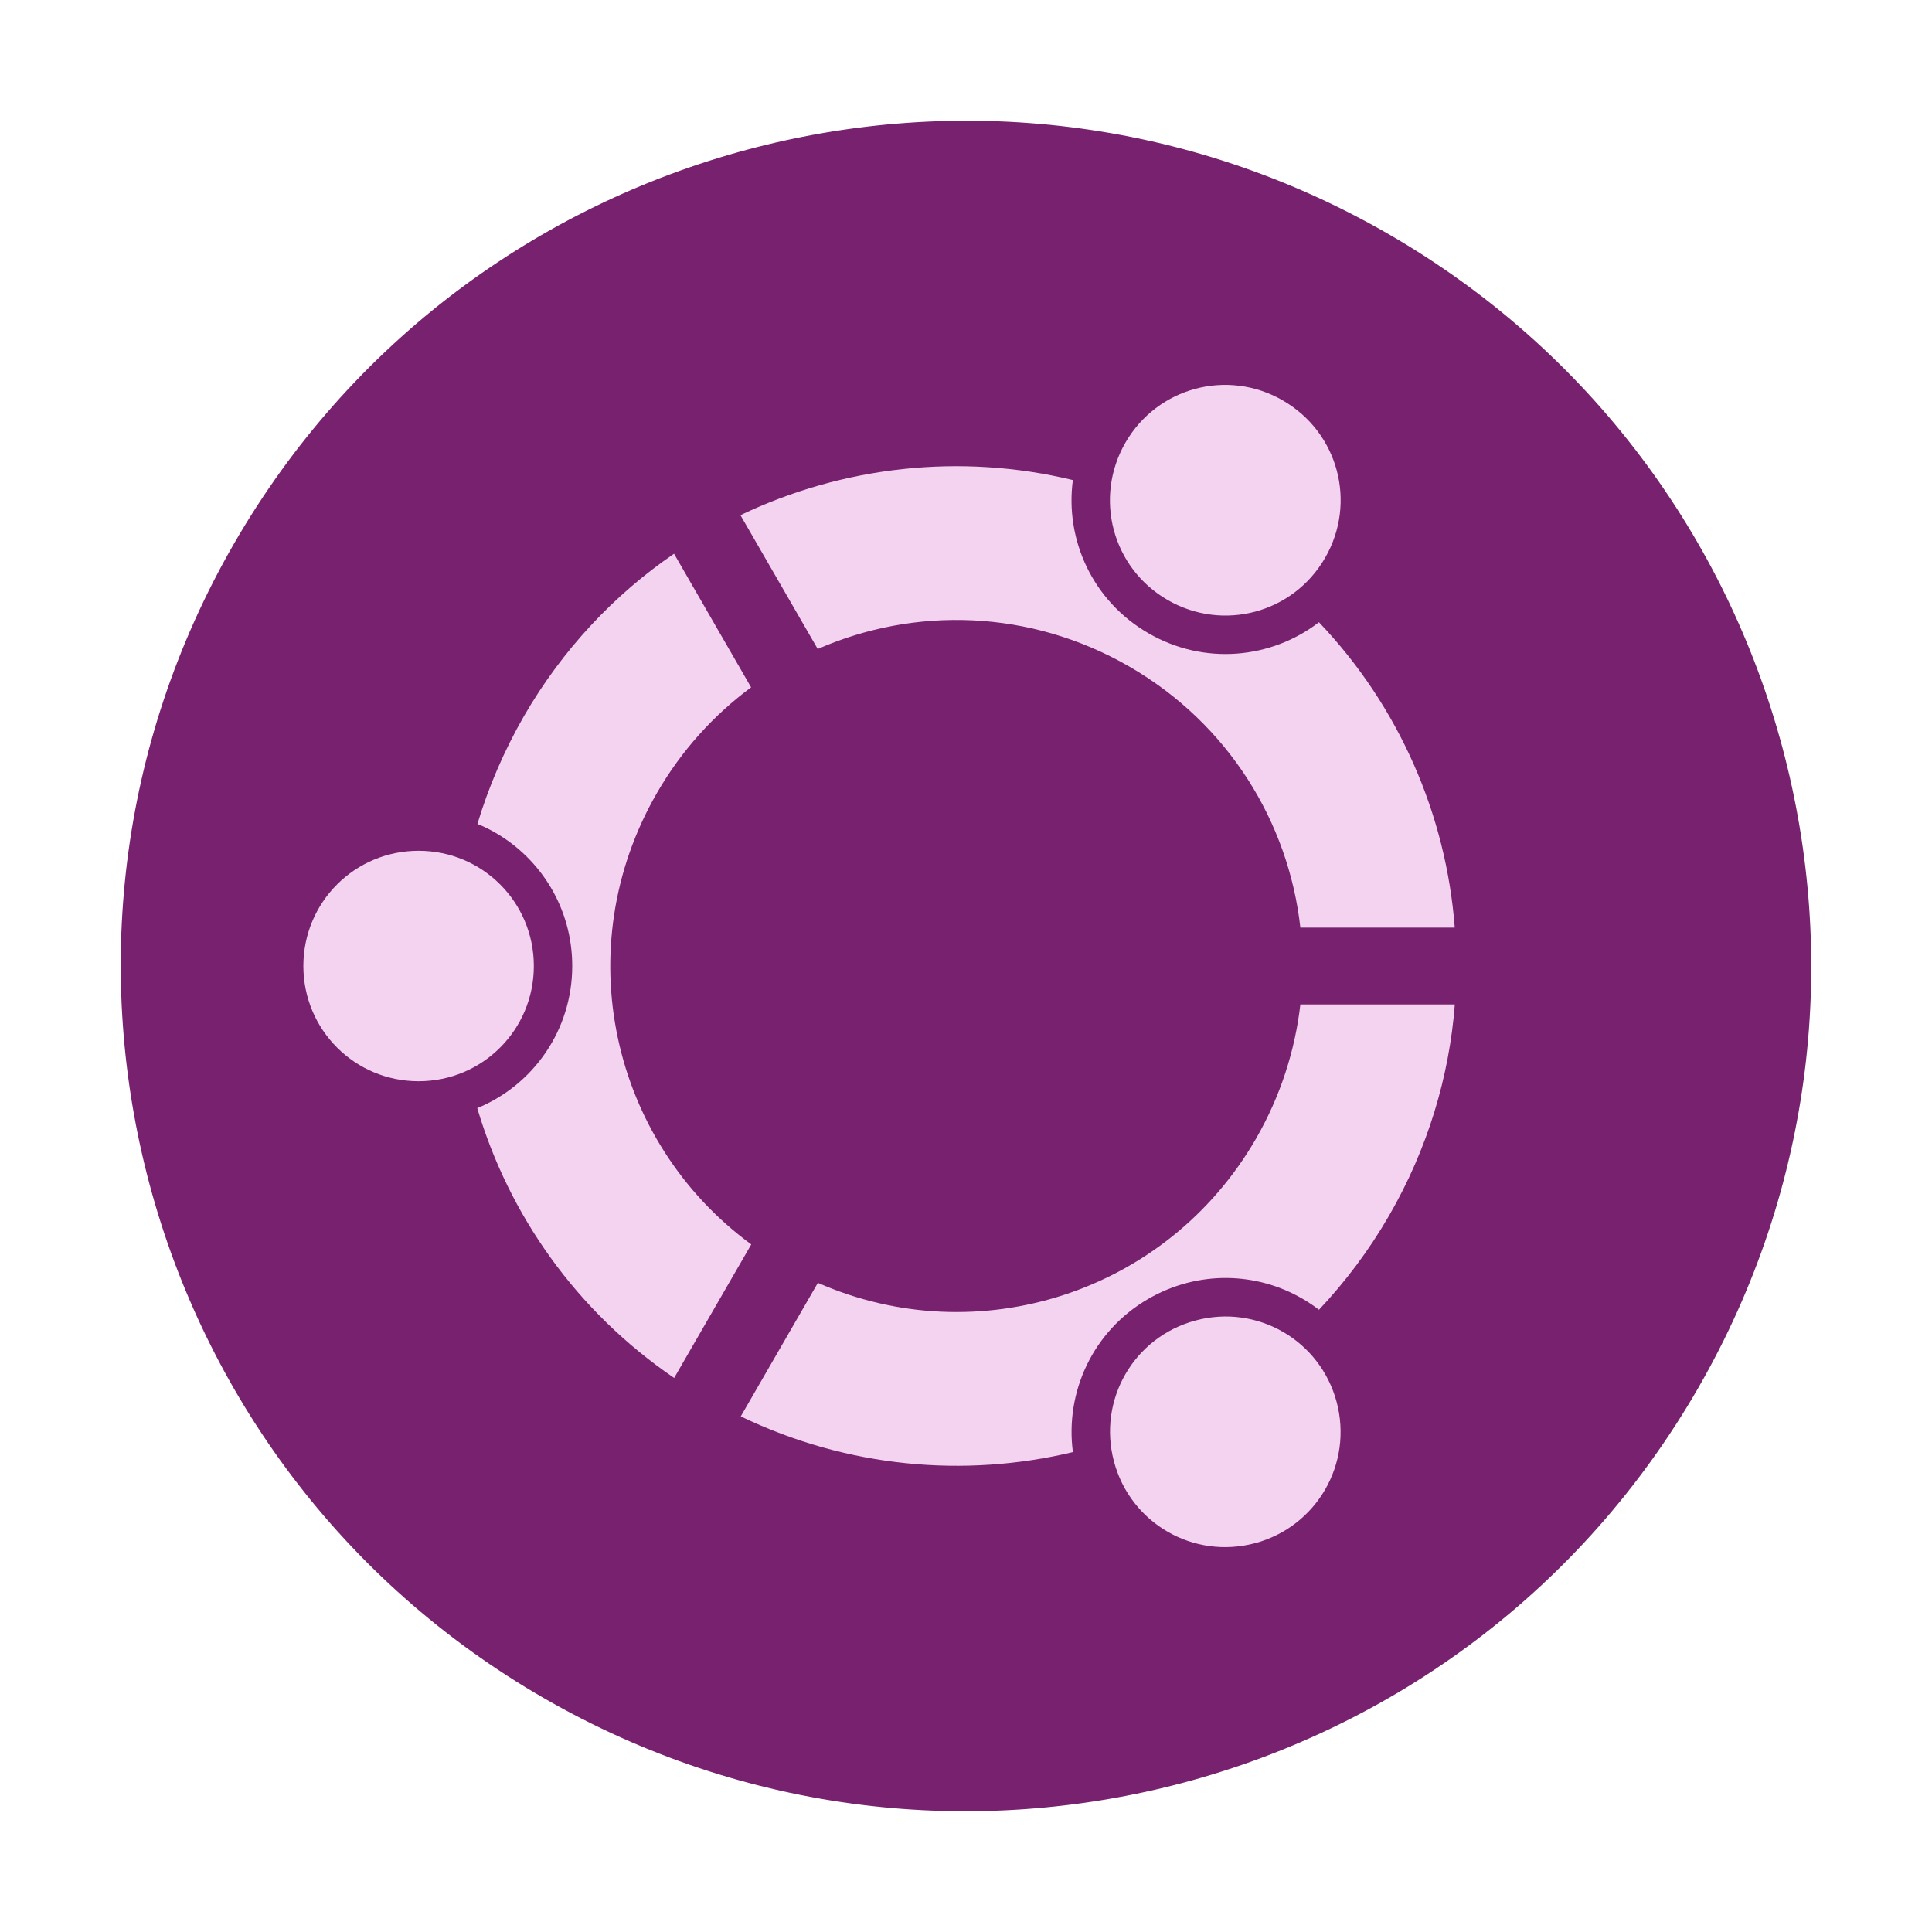
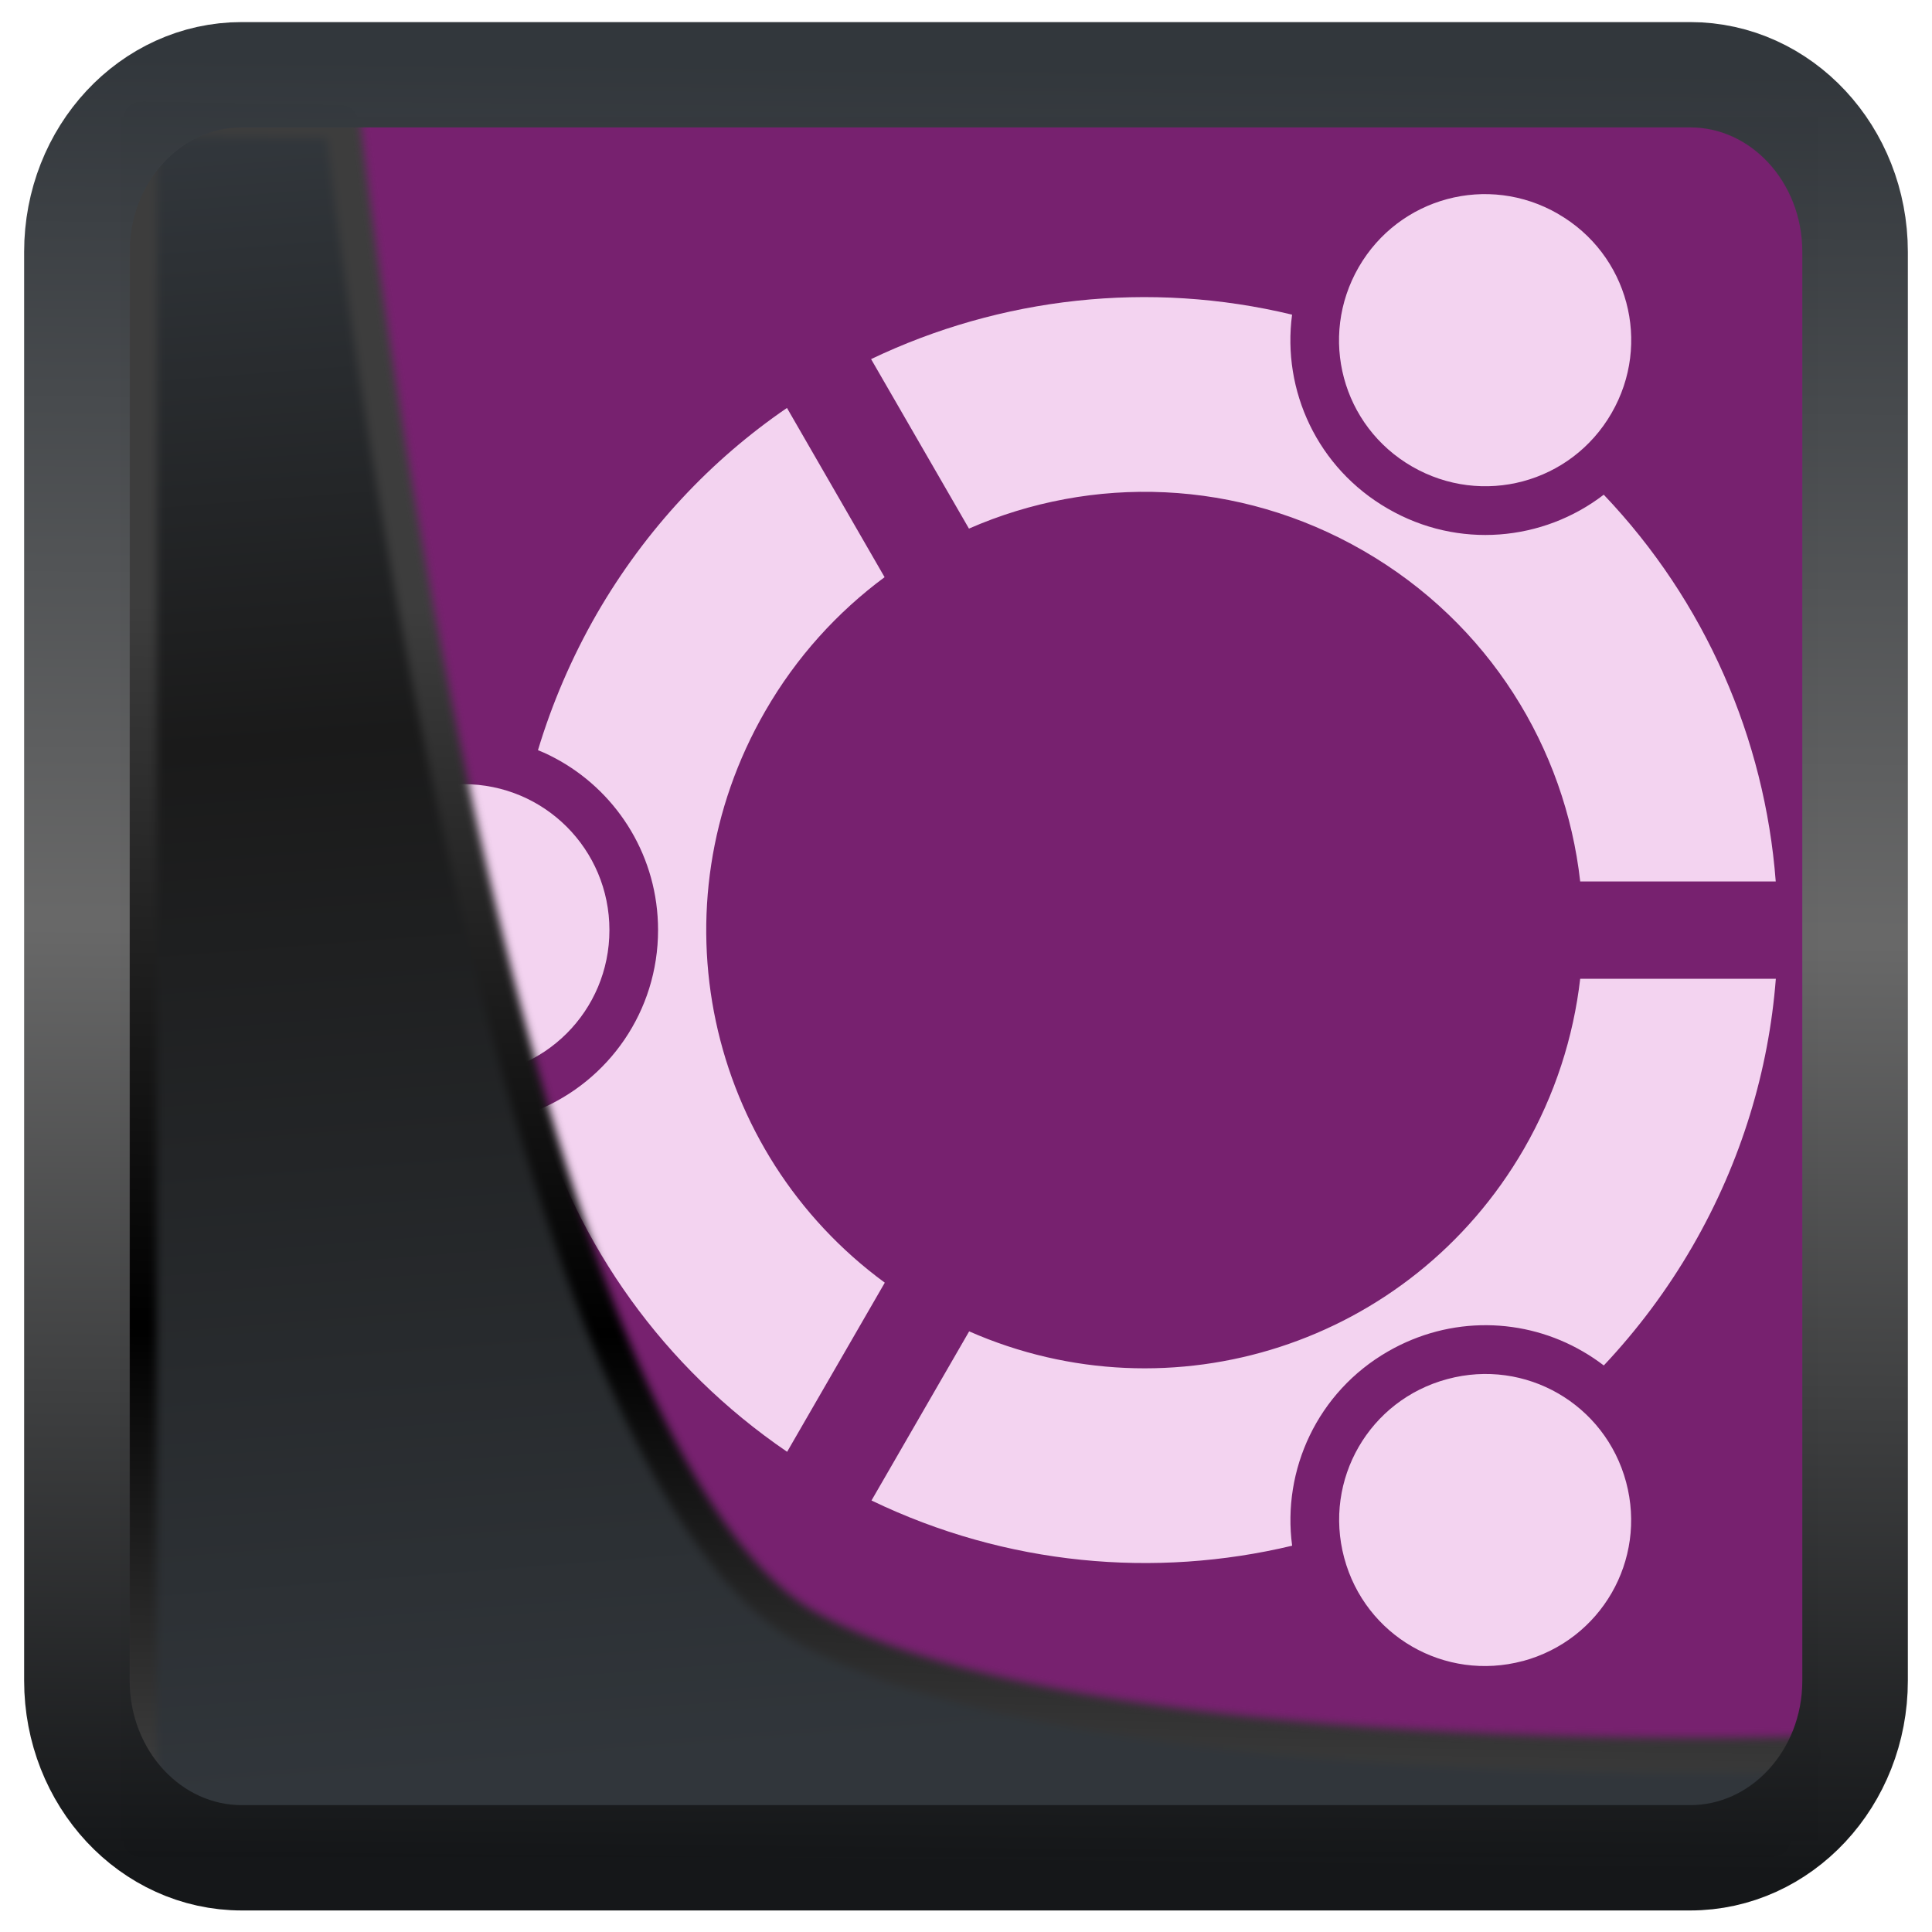
- <svg xmlns="http://www.w3.org/2000/svg" xmlns:xlink="http://www.w3.org/1999/xlink" height="48" width="48" version="1.1" id="svg1886">
-   <defs id="defs1890">
-     <linearGradient id="m" x1="68.21" x2="148.521" y1="177.751" y2="258.061" gradientUnits="userSpaceOnUse" gradientTransform="matrix(0.3762618,0,0,0.3762619,-16.51834,-57.72618)">
-       <stop stop-color="#59f" offset="0" id="stop3371" />
-       <stop stop-color="#06f" offset="1" id="stop3373" />
+ <svg xmlns="http://www.w3.org/2000/svg" xmlns:xlink="http://www.w3.org/1999/xlink" width="32" height="32" version="1.1" viewBox="0 0 32 32" id="svg22">
+   <defs id="defs12">
+     <linearGradient id="linearGradient1005-3-3" x1="5.253" x2="9.382" y1="15.383" y2="2.942" gradientTransform="matrix(0.99999,0,0,0.99999,1.632,-0.61743)" gradientUnits="userSpaceOnUse">
+       <stop stop-color="#fa8200" offset="0" id="stop2" />
+       <stop stop-color="#ff9600" offset=".37" id="stop4" />
+       <stop stop-color="#ffb400" offset="1" id="stop6" />
    </linearGradient>
-     <linearGradient id="l" x1="220.306" x2="54.439" y1="207.919" y2="42.052" gradientTransform="matrix(0.1679942,0,0,0.1635966,5.931304,-1.941496)" gradientUnits="userSpaceOnUse" xlink:href="#a-3" />
-     <linearGradient id="a-3">
-       <stop stop-color="#2a7fff" offset="0" id="stop3327" style="stop-color:#00ccff;stop-opacity:1" />
-       <stop stop-color="#0cf" offset="1" id="stop3329" style="stop-color:#0088aa;stop-opacity:1" />
+     <filter id="filter4014" x="-0.062" y="-0.058" width="1.125" height="1.115" color-interpolation-filters="sRGB">
+       <feGaussianBlur stdDeviation="1.094" id="feGaussianBlur9" />
+     </filter>
+     <linearGradient xlink:href="#linearGradient3487" id="linearGradient3403" gradientUnits="userSpaceOnUse" x1="6.949" y1="4.555" x2="11.215" y2="59.052" />
+     <linearGradient id="linearGradient3487">
+       <stop style="stop-color:#32373c;stop-opacity:1" offset="0" id="stop3481" />
+       <stop id="stop3483" offset="0.368" style="stop-color:#1a1a1a;stop-opacity:1" />
+       <stop style="stop-color:#31363b;stop-opacity:1" offset="1" id="stop3485" />
    </linearGradient>
-     <linearGradient id="linearGradient2356">
-       <stop offset="0" id="stop2" />
-       <stop offset="1" stop-opacity="0" id="stop4" />
+     <linearGradient xlink:href="#linearGradient20604" id="linearGradient20558" gradientUnits="userSpaceOnUse" x1="25.802" y1="20.374" x2="25.111" y2="58.913" />
+     <linearGradient id="linearGradient20604">
+       <stop id="stop20598" offset="0" style="stop-color:#3d3d3d;stop-opacity:1" />
+       <stop style="stop-color:#000000;stop-opacity:1" offset="0.618" id="stop20600" />
+       <stop id="stop20602" offset="1" style="stop-color:#3d3d3d;stop-opacity:1" />
    </linearGradient>
-     <linearGradient id="linearGradient1978" x1="-59.235" x2="-59.235" y1="0.704" y2="-11.929" gradientTransform="matrix(2.886236,0,0,2.886236,194.4653,42.90783)" gradientUnits="userSpaceOnUse">
-       <stop stop-color="#0fd3cd" offset="0" id="stop2-3" />
-       <stop stop-color="#52ffb9" offset="1" id="stop4-6" style="stop-color:#80b3ff;stop-opacity:1" />
+     <filter style="color-interpolation-filters:sRGB" id="filter20720" x="-0.017" y="-0.016" width="1.034" height="1.033">
+       <feGaussianBlur stdDeviation="0.147" id="feGaussianBlur20722" />
+     </filter>
+     <linearGradient gradientTransform="translate(0.360678,-0.1301695)" xlink:href="#linearGradient4555" id="linearGradient4557" x1="43.5" y1="64.012" x2="44.142" y2="0.306" gradientUnits="userSpaceOnUse" />
+     <linearGradient id="linearGradient4555">
+       <stop style="stop-color:#141618;stop-opacity:1" offset="0" id="stop4551" />
+       <stop id="stop4559" offset="0.518" style="stop-color:#686868;stop-opacity:1" />
+       <stop style="stop-color:#31363b;stop-opacity:1" offset="1" id="stop4553" />
    </linearGradient>
-     <linearGradient id="linearGradient1988" x1="-59.235" x2="-59.235" y1="0.704" y2="-11.929" gradientTransform="matrix(2.416618,0,0,2.416619,166.7089,39.83085)" gradientUnits="userSpaceOnUse">
-       <stop stop-color="#00a0a2" offset="0" id="stop7" />
-       <stop stop-color="#2fde8b" offset="1" id="stop9" style="stop-color:#00ccff;stop-opacity:1" />
-     </linearGradient>
-     <filter id="filter1877" x="-0.027" y="-0.021" width="1.055" height="1.043" color-interpolation-filters="sRGB">
-       <feGaussianBlur stdDeviation="0.073" id="feGaussianBlur12" />
+     <filter style="color-interpolation-filters:sRGB" id="filter4601" x="-0.03" width="1.06" y="-0.03" height="1.06">
+       <feGaussianBlur stdDeviation="0.015" id="feGaussianBlur4603" />
    </filter>
-     <linearGradient id="k" x1="430.56" x2="433.31" y1="536.57" y2="524.17" gradientTransform="matrix(1.395151,0,0,1.395151,-578.1883,-716.3743)" gradientUnits="userSpaceOnUse">
-       <stop stop-color="#c4e7f9" offset="0" id="stop15" />
-       <stop stop-color="#edfafd" offset="1" id="stop17" />
-     </linearGradient>
-     <linearGradient xlink:href="#linearGradient4202" id="linearGradient4208" x1="407.793" y1="520.559" x2="408.571" y2="543.798" gradientUnits="userSpaceOnUse" gradientTransform="matrix(1.075,0,0,1.05,-415.2142,-525.9879)" />
-     <linearGradient id="linearGradient4202">
-       <stop style="stop-color:#a17bdb;stop-opacity:1;" offset="0" id="stop7-3" />
-       <stop style="stop-color:#00ccff;stop-opacity:1;" offset="1" id="stop9-6" />
-     </linearGradient>
-     <linearGradient xlink:href="#linearGradient2356" id="linearGradient4348" x1="15.319" y1="12.214" x2="39.408" y2="36.303" gradientUnits="userSpaceOnUse" gradientTransform="matrix(1.048973,0,0,1.05,-1.194207,-1.2)" />
  </defs>
-   <linearGradient id="a">
-     <stop offset="0" id="stop1845" />
-     <stop offset="1" stop-opacity="0" id="stop1847" />
-   </linearGradient>
-   <linearGradient id="b" gradientUnits="userSpaceOnUse" x1="16" x2="34.942" xlink:href="#a" y1="11" y2="29.942" />
-   <linearGradient id="c" gradientTransform="matrix(.7071068 .7071068 -.7071068 .7071068 0 0)" gradientUnits="userSpaceOnUse" x1="31.021" x2="43.104" xlink:href="#a" y1="-9.896" y2="-9.896" />
-   <linearGradient id="d" gradientUnits="userSpaceOnUse" x1="23.716" x2="26.348" xlink:href="#a" y1="13.219" y2="15.851" />
-   <linearGradient id="e" gradientTransform="matrix(1.045442 0 0 1.029884 46.07684 3.856842)" gradientUnits="userSpaceOnUse" x1="-45.222" x2=".692" y1="-4.91" y2="41.697">
-     <stop offset="0" stop-color="#2bc0ff" id="stop1853" />
-     <stop offset="1" stop-color="#1d99f3" id="stop1855" />
-   </linearGradient>
-   <path d="M 34.499,5.817 C 44.543,11.615 47.981,24.455 42.183,34.499 36.385,44.543 23.545,47.981 13.501,42.183 3.457,36.385 0.019,23.545 5.817,13.501 11.615,3.457 24.455,0.019 34.499,5.817 Z m 0,0" id="path2-3" style="fill:#77216f;fill-opacity:1" />
-   <path style="fill:#f3d3f0;fill-opacity:1;fill-rule:nonzero;stroke:none;stroke-width:0.962" d="m 26.655,11.927 c -2.803,-0.676 -5.719,-0.342 -8.259,0.872 l 1.92,3.325 c 2.412,-1.056 5.276,-0.988 7.741,0.436 2.465,1.424 3.957,3.87 4.25,6.486 h 3.836 c -0.214,-2.803 -1.383,-5.497 -3.374,-7.587 -1.187,0.913 -2.852,1.075 -4.235,0.274 -1.383,-0.797 -2.078,-2.318 -1.879,-3.806 z m -9.909,1.83 c -1.484,1.015 -2.769,2.375 -3.731,4.039 -0.496,0.864 -0.879,1.762 -1.154,2.675 0.154,0.06 0.301,0.135 0.44,0.214 1.146,0.658 1.916,1.894 1.916,3.314 0,1.597 -0.973,2.961 -2.36,3.532 0.785,2.649 2.457,5.043 4.892,6.704 l 1.916,-3.318 c -3.495,-2.563 -4.562,-7.372 -2.345,-11.213 0.612,-1.063 1.417,-1.943 2.341,-2.627 z m 19.397,11.198 h -3.836 c -0.132,1.142 -0.492,2.277 -1.105,3.34 -2.221,3.84 -6.918,5.321 -10.882,3.577 l -1.916,3.318 c 2.653,1.278 5.565,1.529 8.252,0.887 -0.199,-1.488 0.496,-3.014 1.879,-3.81 1.232,-0.71 2.683,-0.665 3.825,0 0.143,0.083 0.278,0.173 0.41,0.274 0.654,-0.695 1.24,-1.473 1.74,-2.337 0.962,-1.665 1.496,-3.457 1.635,-5.249 z m 0,0" id="path4-6" />
-   <path style="fill:#f3d3f0;fill-opacity:1;fill-rule:nonzero;stroke:none;stroke-width:0.962" d="m 31.874,9.951 c 1.375,0.793 1.841,2.536 1.048,3.908 -0.793,1.375 -2.536,1.841 -3.912,1.048 -1.375,-0.793 -1.841,-2.536 -1.048,-3.912 0.793,-1.372 2.536,-1.841 3.912,-1.045 z m 0,0" id="path6-7" />
-   <path style="fill:#f3d3f0;fill-opacity:1;fill-rule:nonzero;stroke:none;stroke-width:0.962" d="m 13.263,24 c 0,1.586 -1.278,2.863 -2.863,2.863 -1.586,0 -2.863,-1.278 -2.863,-2.863 0,-1.586 1.278,-2.863 2.863,-2.863 1.586,0 2.863,1.278 2.863,2.863 z m 0,0" id="path8-5" />
-   <path style="fill:#f3d3f0;fill-opacity:1;fill-rule:nonzero;stroke:none;stroke-width:0.962" d="m 31.183,38.339 c -1.533,0.41 -3.096,-0.492 -3.506,-2.025 -0.41,-1.533 0.492,-3.096 2.025,-3.506 1.533,-0.413 3.096,0.492 3.506,2.022 0.41,1.533 -0.492,3.096 -2.025,3.51 z m 0,0" id="path10-3" />
+   <rect style="display:inline;fill:#77216f;fill-opacity:1;fill-rule:evenodd;stroke:none;stroke-width:0.62;stroke-linejoin:round;stroke-miterlimit:7.8" id="rect1192" width="28.126" height="28.545" x="1.991" y="1.943" ry="0" />
+   <g id="g864" transform="matrix(0.8443036,0,0,0.8443036,-1.103929,-4.858265)">
+     <path style="fill:#f3d3f0;fill-opacity:1;fill-rule:nonzero;stroke:none;stroke-width:0.962" d="m 26.655,11.927 c -2.803,-0.676 -5.719,-0.342 -8.259,0.872 l 1.92,3.325 c 2.412,-1.056 5.276,-0.988 7.741,0.436 2.465,1.424 3.957,3.87 4.25,6.486 h 3.836 c -0.214,-2.803 -1.383,-5.497 -3.374,-7.587 -1.187,0.913 -2.852,1.075 -4.235,0.274 -1.383,-0.797 -2.078,-2.318 -1.879,-3.806 z m -9.909,1.83 c -1.484,1.015 -2.769,2.375 -3.731,4.039 -0.496,0.864 -0.879,1.762 -1.154,2.675 0.154,0.06 0.301,0.135 0.44,0.214 1.146,0.658 1.916,1.894 1.916,3.314 0,1.597 -0.973,2.961 -2.36,3.532 0.785,2.649 2.457,5.043 4.892,6.704 l 1.916,-3.318 c -3.495,-2.563 -4.562,-7.372 -2.345,-11.213 0.612,-1.063 1.417,-1.943 2.341,-2.627 z m 19.397,11.198 h -3.836 c -0.132,1.142 -0.492,2.277 -1.105,3.34 -2.221,3.84 -6.918,5.321 -10.882,3.577 l -1.916,3.318 c 2.653,1.278 5.565,1.529 8.252,0.887 -0.199,-1.488 0.496,-3.014 1.879,-3.81 1.232,-0.71 2.683,-0.665 3.825,0 0.143,0.083 0.278,0.173 0.41,0.274 0.654,-0.695 1.24,-1.473 1.74,-2.337 0.962,-1.665 1.496,-3.457 1.635,-5.249 z m 0,0" id="path4-6" />
+     <path style="fill:#f3d3f0;fill-opacity:1;fill-rule:nonzero;stroke:none;stroke-width:0.962" d="m 31.874,9.951 c 1.375,0.793 1.841,2.536 1.048,3.908 -0.793,1.375 -2.536,1.841 -3.912,1.048 -1.375,-0.793 -1.841,-2.536 -1.048,-3.912 0.793,-1.372 2.536,-1.841 3.912,-1.045 z m 0,0" id="path6-7" />
+     <path style="fill:#f3d3f0;fill-opacity:1;fill-rule:nonzero;stroke:none;stroke-width:0.962" d="m 13.263,24 c 0,1.586 -1.278,2.863 -2.863,2.863 -1.586,0 -2.863,-1.278 -2.863,-2.863 0,-1.586 1.278,-2.863 2.863,-2.863 1.586,0 2.863,1.278 2.863,2.863 z m 0,0" id="path8-5" />
+     <path style="fill:#f3d3f0;fill-opacity:1;fill-rule:nonzero;stroke:none;stroke-width:0.962" d="m 31.183,38.339 c -1.533,0.41 -3.096,-0.492 -3.506,-2.025 -0.41,-1.533 0.492,-3.096 2.025,-3.506 1.533,-0.413 3.096,0.492 3.506,2.022 0.41,1.533 -0.492,3.096 -2.025,3.51 z m 0,0" id="path10-3" />
+   </g>
+   <path style="display:inline;mix-blend-mode:normal;fill:url(#linearGradient3403);fill-opacity:1;stroke:url(#linearGradient20558);stroke-width:1.162;stroke-linecap:butt;stroke-linejoin:round;stroke-miterlimit:4;stroke-dasharray:none;stroke-opacity:1;filter:url(#filter20720)" d="M 4.704,3.981 4.691,60.802 H 58.595 l 1.022,-2.866 c 0,0 -23.875,0.766 -32.844,-4.14 C 16.258,48.042 11.401,4.098 11.401,4.098 Z" id="path1686" transform="matrix(0.5024937,0,0,0.5024937,-0.05615886,-0.05733287)" />
+   <rect style="display:inline;fill:none;fill-opacity:1;stroke:url(#linearGradient4557);stroke-width:3.714;stroke-linejoin:round;stroke-miterlimit:7.8;stroke-dasharray:none;stroke-opacity:0.995;filter:url(#filter4601)" id="rect4539" width="62.567" height="62.867" x="1.032" y="0.596" ry="6.245" rx="5.803" transform="matrix(0.4707274,0,0,0.469768,0.7881122,0.958054)" />
</svg>
